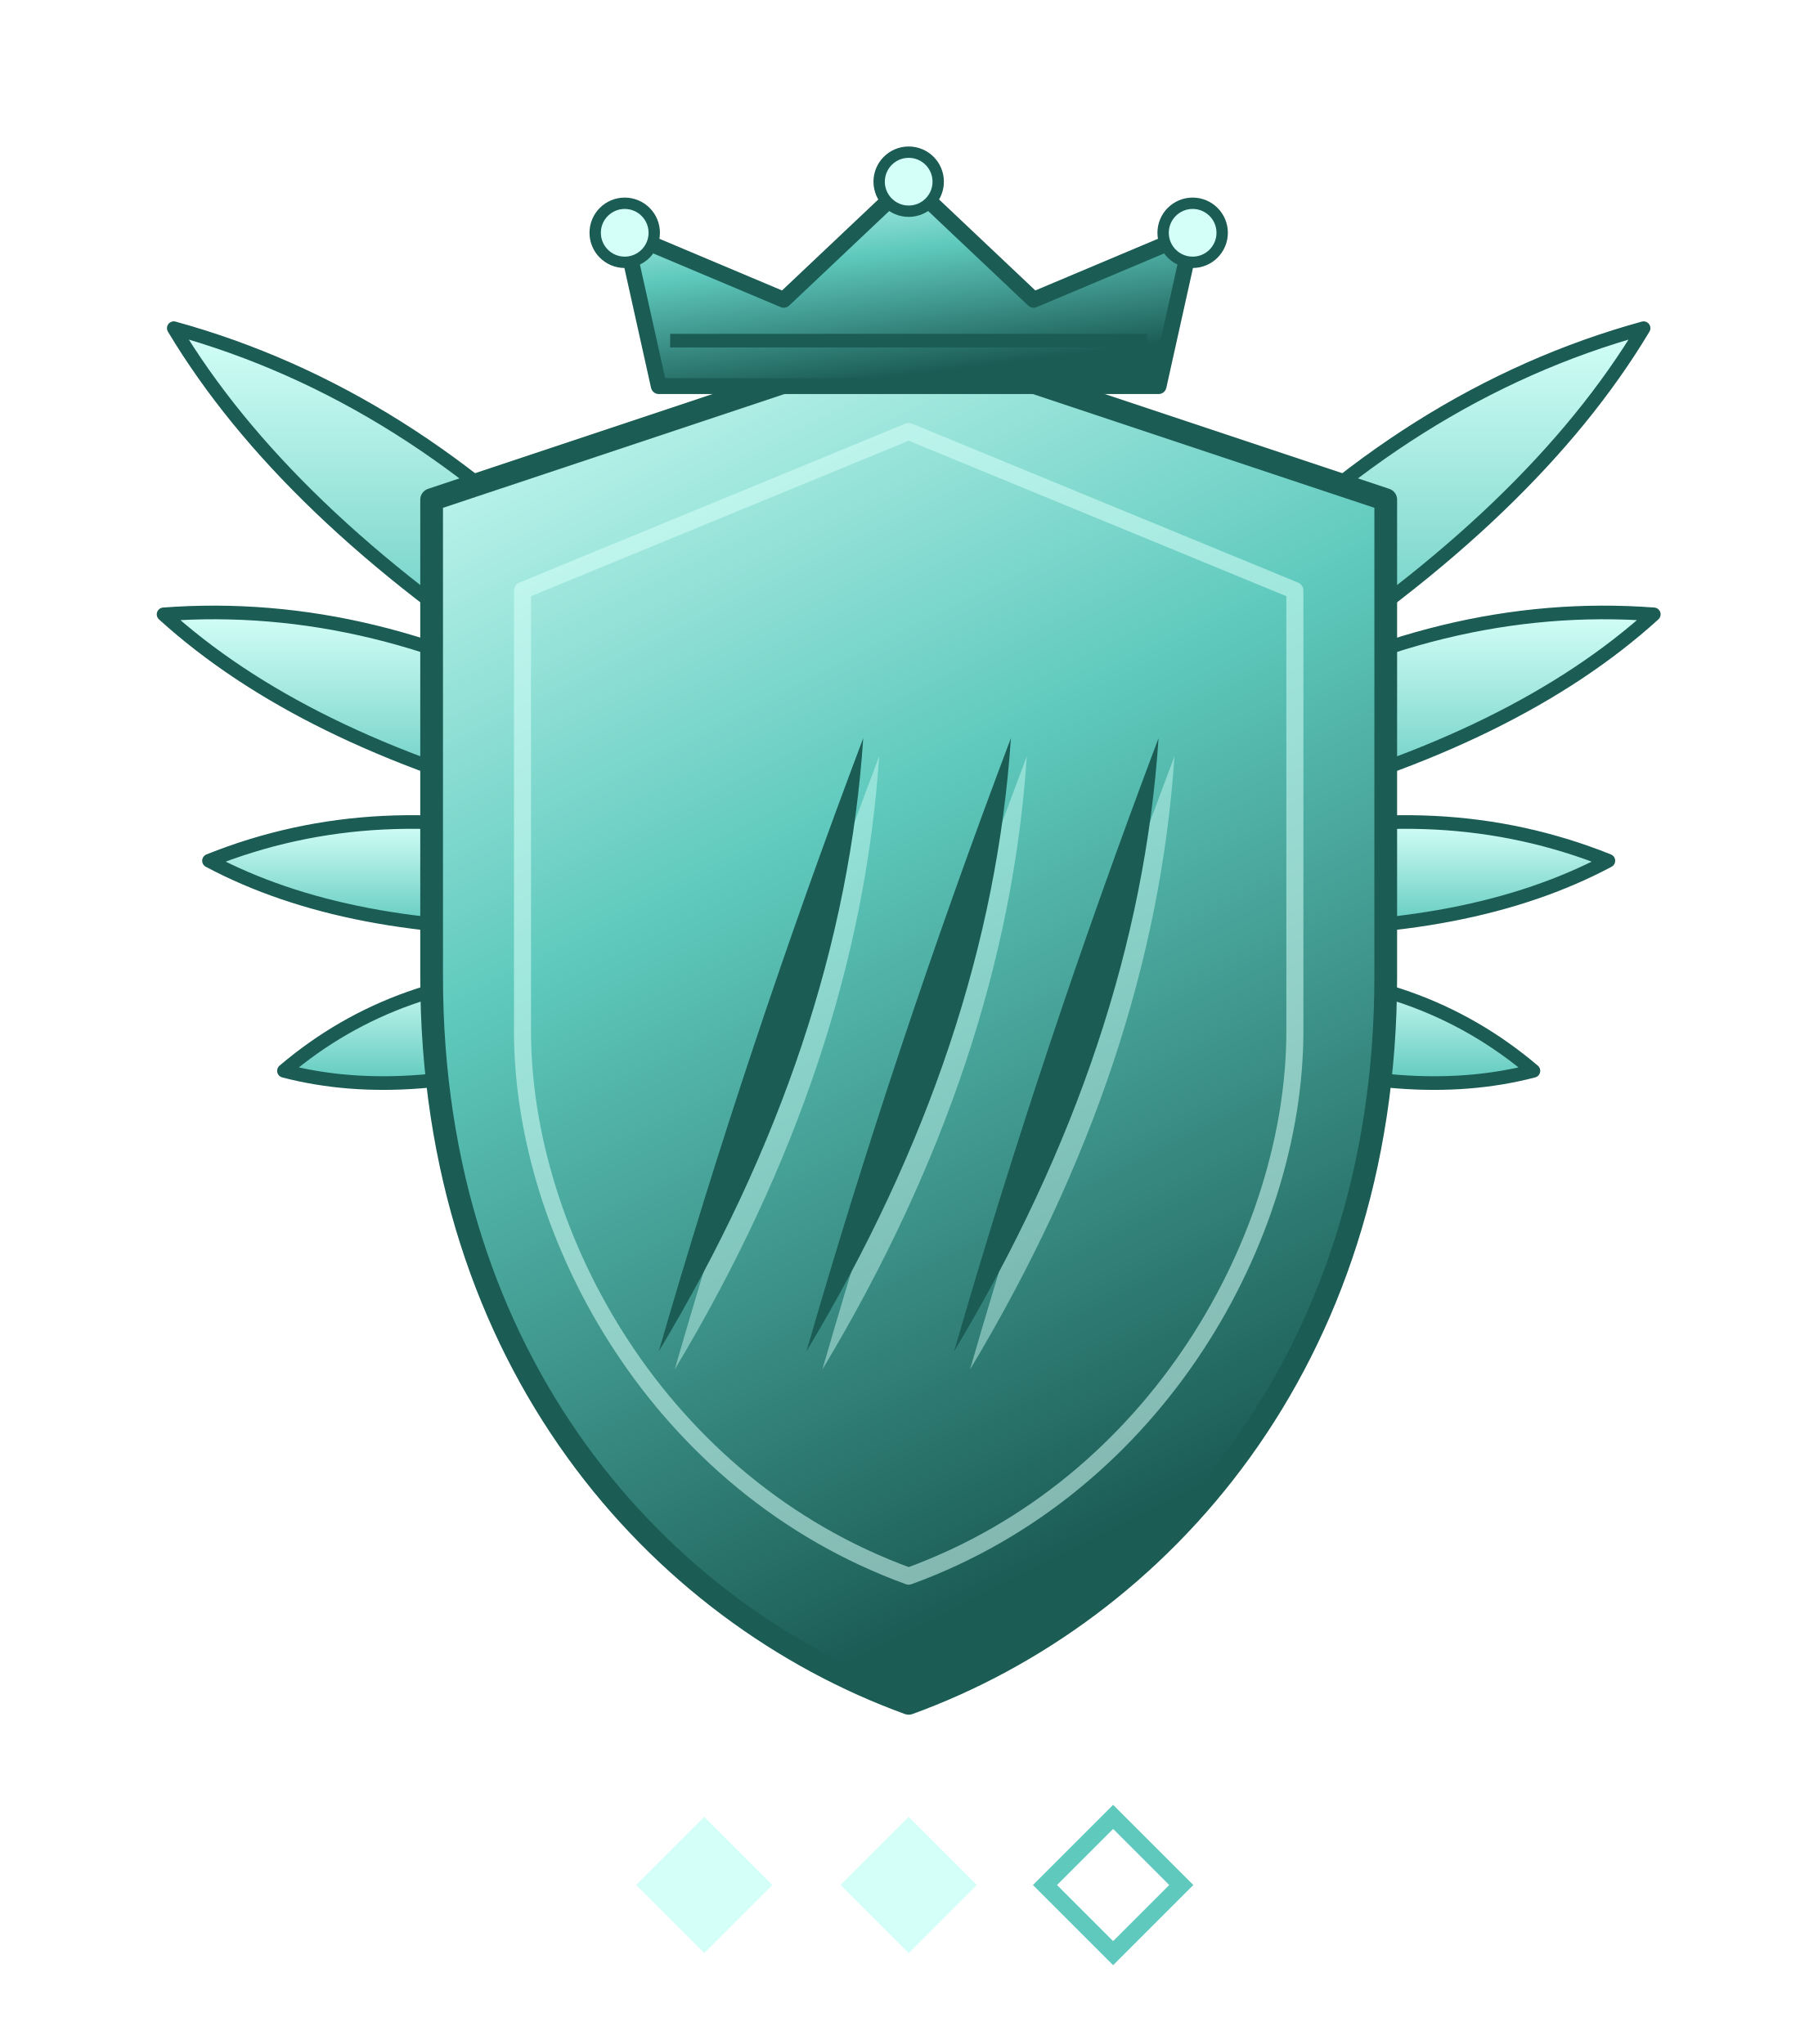
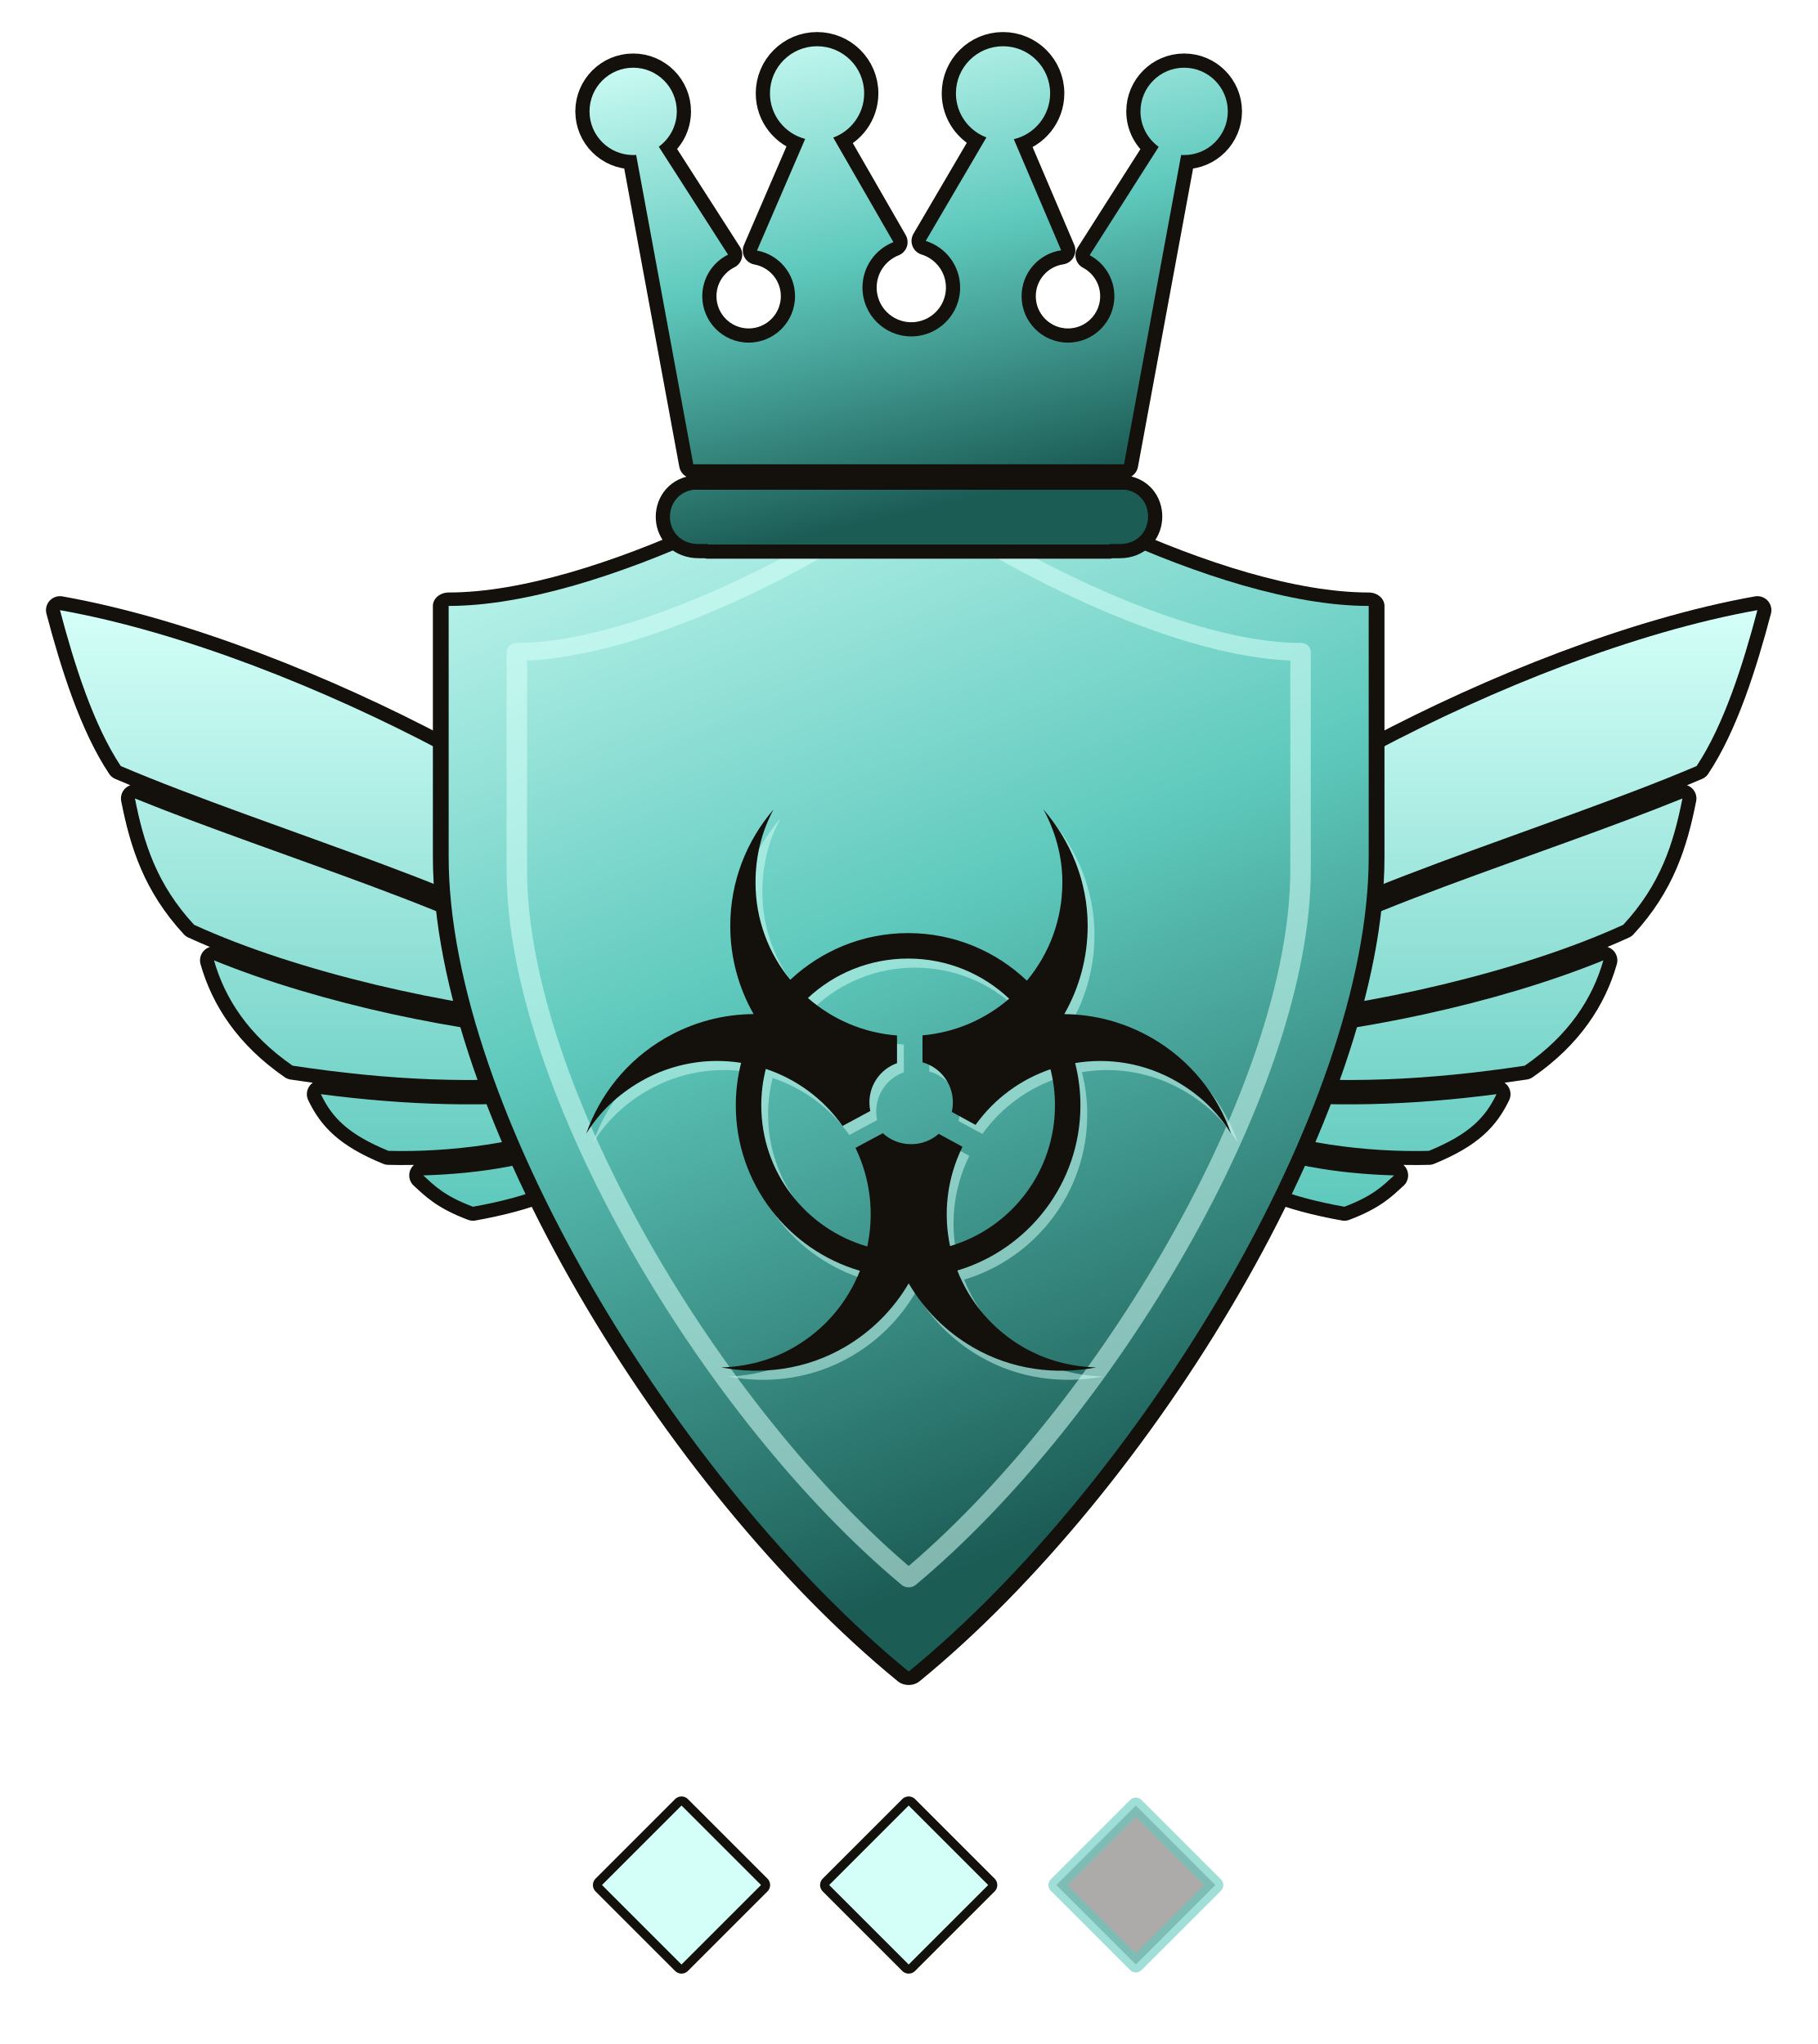
<svg xmlns="http://www.w3.org/2000/svg" viewBox="0 0 160 180" width="160" height="180" role="img" aria-label="Platinum II">
  <defs>
-     <linearGradient id="mplatinum1" x1="0" y1="0" x2="0.35" y2="1">
+     <linearGradient id="mplatinum1" x1="0" y1="0" x2="0.3" y2="1">
      <stop offset="0" stop-color="#d4fff8" />
-       <stop offset="0.45" stop-color="#5fc9bd" />
+       <stop offset="0.5" stop-color="#5fc9bd" />
      <stop offset="1" stop-color="#1b5c55" />
    </linearGradient>
    <linearGradient id="wplatinum1" x1="0" y1="0" x2="0" y2="1">
      <stop offset="0" stop-color="#d4fff8" />
      <stop offset="1" stop-color="#5fc9bd" />
    </linearGradient>
-     <radialGradient id="hplatinum1" cx="0.5" cy="0.48" r="0.5">
-       <stop offset="0.55" stop-color="#5fc9bd" stop-opacity="0.55" />
+     <radialGradient id="rplatinum1" cx="0.5" cy="0.5" r="0.5">
+       <stop offset="0.35" stop-color="#d4fff8" />
+       <stop offset="1" stop-color="#5fc9bd" />
+     </radialGradient>
+     <radialGradient id="hplatinum1" cx="0.5" cy="0.5" r="0.5">
+       <stop offset="0.2" stop-color="#5fc9bd" stop-opacity="0.6" />
      <stop offset="1" stop-color="#5fc9bd" stop-opacity="0" />
    </radialGradient>
  </defs>
-   <path d="M49.3 85.7 Q35 85.8 25 94.3 Q36.1 97.2 50.7 92.3 Z" fill="url(#wplatinum1)" stroke="#1b5c55" stroke-width="1.2" stroke-linejoin="round" />
-   <path d="M50.3 74.2 Q33.1 69.9 18.4 75.8 Q30.6 82.3 49.7 81.8 Z" fill="url(#wplatinum1)" stroke="#1b5c55" stroke-width="1.2" stroke-linejoin="round" />
-   <path d="M51.4 63.1 Q33 52.7 14.4 54.1 Q26.5 65.1 48.6 70.9 Z" fill="url(#wplatinum1)" stroke="#1b5c55" stroke-width="1.2" stroke-linejoin="round" />
-   <path d="M52.8 52.5 Q36 34.6 15.3 28.9 Q25 45.1 47.2 59.5 Z" fill="url(#wplatinum1)" stroke="#1b5c55" stroke-width="1.2" stroke-linejoin="round" />
-   <path d="M110.7 85.7 Q125 85.8 135 94.3 Q123.9 97.2 109.3 92.3 Z" fill="url(#wplatinum1)" stroke="#1b5c55" stroke-width="1.2" stroke-linejoin="round" />
-   <path d="M109.7 74.2 Q126.9 69.9 141.6 75.8 Q129.4 82.3 110.3 81.8 Z" fill="url(#wplatinum1)" stroke="#1b5c55" stroke-width="1.2" stroke-linejoin="round" />
-   <path d="M108.6 63.1 Q127 52.7 145.6 54.1 Q133.5 65.1 111.4 70.9 Z" fill="url(#wplatinum1)" stroke="#1b5c55" stroke-width="1.2" stroke-linejoin="round" />
-   <path d="M107.2 52.5 Q124 34.6 144.7 28.9 Q135 45.1 112.8 59.5 Z" fill="url(#wplatinum1)" stroke="#1b5c55" stroke-width="1.2" stroke-linejoin="round" />
-   <path d="M80 30 L122 44 V86 C122 120 102 142 80 150 C58 142 38 120 38 86 V44 Z" fill="url(#mplatinum1)" stroke="#1b5c55" stroke-width="2" stroke-linejoin="round" />
-   <path d="M80 38 L114 52 V90.8 C114 108.8 102 130.8 80 138.8 C58 130.8 46 108.8 46 90.8 V52 Z" fill="none" stroke="#d4fff8" stroke-opacity="0.55" stroke-width="1.5" stroke-linejoin="round" />
-   <polygon points="58,34 55,20.5 69,26.4 80,16 91,26.4 105,20.5 102,34" fill="url(#mplatinum1)" stroke="#1b5c55" stroke-width="1.4" stroke-linejoin="round" />
-   <line x1="59" y1="30" x2="101" y2="30" stroke="#1b5c55" stroke-width="1.2" />
-   <circle cx="55" cy="20.5" r="2.6" fill="#d4fff8" stroke="#1b5c55" stroke-width="1" />
-   <circle cx="80" cy="16" r="2.6" fill="#d4fff8" stroke="#1b5c55" stroke-width="1" />
-   <circle cx="105" cy="20.5" r="2.6" fill="#d4fff8" stroke="#1b5c55" stroke-width="1" />
-   <path d="M76 65 Q74.2 92 58 119 Q65.8 92 76 65 Z" fill="#d4fff8" fill-opacity="0.45" transform="translate(1.4 1.6)" />
-   <path d="M76 65 Q74.2 92 58 119 Q65.8 92 76 65 Z" fill="#1b5c55" />
-   <path d="M89 65 Q87.2 92 71 119 Q78.8 92 89 65 Z" fill="#d4fff8" fill-opacity="0.45" transform="translate(1.4 1.6)" />
-   <path d="M89 65 Q87.2 92 71 119 Q78.8 92 89 65 Z" fill="#1b5c55" />
-   <path d="M102 65 Q100.2 92 84 119 Q91.8 92 102 65 Z" fill="#d4fff8" fill-opacity="0.45" transform="translate(1.4 1.6)" />
-   <path d="M102 65 Q100.2 92 84 119 Q91.8 92 102 65 Z" fill="#1b5c55" />
-   <polygon points="62,160 68,166 62,172 56,166" fill="#d4fff8" />
-   <polygon points="80,160 86,166 80,172 74,166" fill="#d4fff8" />
-   <polygon points="98,160 104,166 98,172 92,166" fill="none" stroke="#5fc9bd" stroke-width="1.5" />
+   <path transform="translate(33 80) scale(-0.12 0.12) translate(-256 -256)" d="M487 37.1C396.4 53.23 292 95.28 207.5 140 163 163.6 124 187.8 95.39 209.2 81.08 220 69.36 230 60.93 238.6c-8.43 8.7-13.38 16.3-14.65 20.3-9.04 28.7-3.42 57.7 1.73 84.7 9.55 50.4-3.23 88.9-22.98 126.3 25.24-5.7 45.36-19.8 57-47 8.47-19.8 9.13-37 11.43-57.6 2.3-20.6 6.45-44.2 22.44-73.2l.2-.4.2-.4c8.8-12.6 26.2-22.2 50-33.4 23.7-11.2 53.6-23 86-35.1 63.8-23.8 137.2-48.7 190.1-71.3 20-30.1 34-74.24 44.6-114.4zm-55 138.2c-51.7 21-116.6 43.1-173.5 64.3-32.2 12-61.8 23.7-84.6 34.5-22.6 10.7-38.5 21.6-42.6 27.2-6.8 12.3-11.1 23.2-14 33.3 83.4-6.5 195.3-31.8 271.3-66.6 27.4-29.7 36.9-59.7 43.4-92.7zm-58 118.8c-79 32.2-182 53.3-260.8 58.6-.9 5-1.5 9.8-2 14.6-.4 3.5-.7 7.1-1.1 10.6 72.4 7.5 136.3 4 206.2-6.5 32.6-22.5 49.8-49.6 57.7-77.3zm-78.4 98.2c-62.3 8.1-121.6 10.2-187.6 3.4-.7 4.5-1.6 9-2.7 13.6 35.9 19.2 98.1 25.8 140.7 24.6 30.2-12.4 41.5-24.8 49.6-41.6zM99.78 426.7c-1.15 2.1-3.14 6.7-4.21 8.9 14.03 20.2 48.73 32.2 88.43 39.3 21.2-8 28.3-15.5 36.5-23-39.7-1.1-86.7-7.7-120.7-25.2z" fill="url(#wplatinum1)" stroke="#14100c" stroke-width="20.53" stroke-linejoin="round" paint-order="stroke" />
+   <path transform="translate(127 80) scale(0.12 0.12) translate(-256 -256)" d="M487 37.1C396.4 53.23 292 95.28 207.5 140 163 163.6 124 187.8 95.39 209.2 81.08 220 69.36 230 60.93 238.6c-8.43 8.7-13.38 16.3-14.65 20.3-9.04 28.7-3.42 57.7 1.73 84.7 9.55 50.4-3.23 88.9-22.98 126.3 25.24-5.7 45.36-19.8 57-47 8.47-19.8 9.13-37 11.43-57.6 2.3-20.6 6.45-44.2 22.44-73.2l.2-.4.2-.4c8.8-12.6 26.2-22.2 50-33.4 23.7-11.2 53.6-23 86-35.1 63.8-23.8 137.2-48.7 190.1-71.3 20-30.1 34-74.24 44.6-114.4zm-55 138.2c-51.7 21-116.6 43.1-173.5 64.3-32.2 12-61.8 23.7-84.6 34.5-22.6 10.7-38.5 21.6-42.6 27.2-6.8 12.3-11.1 23.2-14 33.3 83.4-6.5 195.3-31.8 271.3-66.6 27.4-29.7 36.9-59.7 43.4-92.7zm-58 118.8c-79 32.2-182 53.3-260.8 58.6-.9 5-1.5 9.8-2 14.6-.4 3.5-.7 7.1-1.1 10.6 72.4 7.5 136.3 4 206.2-6.5 32.6-22.5 49.8-49.6 57.7-77.3zm-78.4 98.2c-62.3 8.1-121.6 10.2-187.6 3.4-.7 4.5-1.6 9-2.7 13.6 35.9 19.2 98.1 25.8 140.7 24.6 30.2-12.4 41.5-24.8 49.6-41.6zM99.78 426.7c-1.15 2.1-3.14 6.7-4.21 8.9 14.03 20.2 48.73 32.2 88.43 39.3 21.2-8 28.3-15.5 36.5-23-39.7-1.1-86.7-7.7-120.7-25.2z" fill="url(#wplatinum1)" stroke="#14100c" stroke-width="20.53" stroke-linejoin="round" paint-order="stroke" />
+   <path transform="translate(80 92) scale(0.27 0.23) translate(-256 -256)" d="M256 16c25 24 100 72 150 72v96c0 96-75 240-150 312-75-72-150-216-150-312V88c50 0 125-48 150-72z" fill="url(#mplatinum1)" stroke="#14100c" stroke-width="10.29" stroke-linejoin="round" paint-order="stroke" />
+   <path transform="translate(80 91) scale(0.23 0.2) translate(-256 -256)" d="M256 16c25 24 100 72 150 72v96c0 96-75 240-150 312-75-72-150-216-150-312V88c50 0 125-48 150-72z" fill="none" stroke="#d4fff8" stroke-opacity="0.55" stroke-width="7.84" stroke-linejoin="round" paint-order="stroke" />
+   <path transform="translate(80.6 96.8) scale(0.12 0.12) translate(-257.15 -247.65)" d="M158.03 41.656c-19.755 22.934-31.78 52.76-31.78 85.406 0 23.544 6.228 45.667 17.125 64.782-22.02.108-44.312 5.78-64.72 17.562-28.266 16.32-48.113 41.64-58.093 70.22 9.484-15.492 23.012-28.562 39.844-38.282 23.238-13.417 49.246-17.604 73.813-13.72-2.547 9.988-3.907 20.45-3.907 31.22 0 57.436 38.516 106.03 91.062 121.375-9.005 22.822-25.49 42.892-48.406 56.124-16.838 9.722-35.253 14.313-53.407 14.78 29.763 5.674 61.89 1.723 90.187-14.624 20.317-11.732 36.307-28.117 47.406-47.03 11.1 18.922 27.08 35.325 47.406 47.06 28.296 16.35 60.422 20.268 90.188 14.595-18.163-.466-36.574-5.03-53.406-14.75-22.99-13.275-39.514-33.43-48.5-56.344 52.175-15.572 90.312-64.01 90.312-121.186 0-10.714-1.356-21.122-3.875-31.063 24.812-4.113 51.127.025 74.626 13.595 16.832 9.725 30.362 22.788 39.844 38.28-9.978-28.58-29.826-53.896-58.094-70.217-20.29-11.718-42.444-17.393-64.344-17.563 10.906-19.12 17.157-41.258 17.157-64.813 0-32.68-12.678-62.462-32.47-85.406 8.668 15.962 13.906 34.184 13.906 53.625 0 27.412-9.775 52.516-26.03 72.032-22.69-21.61-53.39-34.906-87.126-34.906-33.412 0-63.84 13.036-86.47 34.28-15.94-19.424-25.5-44.29-25.5-71.405 0-19.44 4.58-37.662 13.25-53.624zm98.72 109.438c28.748 0 54.833 11.19 74.125 29.47-17.373 14.994-39.375 24.76-63.594 26.874v19.812c12.912 3.6 22.283 15.35 22.283 29.47 0 2.39-.272 4.708-.782 6.936l17.44 9.5c14.018-19.577 33.415-33.477 54.967-40.844 2.14 8.485 3.282 17.372 3.282 26.532 0 48.918-32.41 90.075-76.97 103.28-5.058-23.923-2.37-49.563 9.125-72.905l-17.438-9.5c-5.385 4.726-12.45 7.592-20.25 7.592-8.056 0-15.342-3.05-20.78-8.062l-20.032 10.78c11.2 23.207 13.728 48.628 8.656 72.345-44.973-12.95-77.78-54.324-77.78-103.53 0-9.25 1.163-18.223 3.344-26.783 22.14 7.39 42.055 21.663 56.28 41.875l20.345-10.968c-.414-2.02-.626-4.103-.626-6.25 0-13.38 8.396-24.635 20.25-28.845V207.53c-24.962-1.917-47.63-11.958-65.375-27.5 19.238-17.95 45.074-28.936 73.53-28.936z" fill="#d4fff8" fill-opacity="0.5" />
+   <path transform="translate(80 96) scale(0.12 0.12) translate(-257.15 -247.65)" d="M158.03 41.656c-19.755 22.934-31.78 52.76-31.78 85.406 0 23.544 6.228 45.667 17.125 64.782-22.02.108-44.312 5.78-64.72 17.562-28.266 16.32-48.113 41.64-58.093 70.22 9.484-15.492 23.012-28.562 39.844-38.282 23.238-13.417 49.246-17.604 73.813-13.72-2.547 9.988-3.907 20.45-3.907 31.22 0 57.436 38.516 106.03 91.062 121.375-9.005 22.822-25.49 42.892-48.406 56.124-16.838 9.722-35.253 14.313-53.407 14.78 29.763 5.674 61.89 1.723 90.187-14.624 20.317-11.732 36.307-28.117 47.406-47.03 11.1 18.922 27.08 35.325 47.406 47.06 28.296 16.35 60.422 20.268 90.188 14.595-18.163-.466-36.574-5.03-53.406-14.75-22.99-13.275-39.514-33.43-48.5-56.344 52.175-15.572 90.312-64.01 90.312-121.186 0-10.714-1.356-21.122-3.875-31.063 24.812-4.113 51.127.025 74.626 13.595 16.832 9.725 30.362 22.788 39.844 38.28-9.978-28.58-29.826-53.896-58.094-70.217-20.29-11.718-42.444-17.393-64.344-17.563 10.906-19.12 17.157-41.258 17.157-64.813 0-32.68-12.678-62.462-32.47-85.406 8.668 15.962 13.906 34.184 13.906 53.625 0 27.412-9.775 52.516-26.03 72.032-22.69-21.61-53.39-34.906-87.126-34.906-33.412 0-63.84 13.036-86.47 34.28-15.94-19.424-25.5-44.29-25.5-71.405 0-19.44 4.58-37.662 13.25-53.624zm98.72 109.438c28.748 0 54.833 11.19 74.125 29.47-17.373 14.994-39.375 24.76-63.594 26.874v19.812c12.912 3.6 22.283 15.35 22.283 29.47 0 2.39-.272 4.708-.782 6.936l17.44 9.5c14.018-19.577 33.415-33.477 54.967-40.844 2.14 8.485 3.282 17.372 3.282 26.532 0 48.918-32.41 90.075-76.97 103.28-5.058-23.923-2.37-49.563 9.125-72.905l-17.438-9.5c-5.385 4.726-12.45 7.592-20.25 7.592-8.056 0-15.342-3.05-20.78-8.062l-20.032 10.78c11.2 23.207 13.728 48.628 8.656 72.345-44.973-12.95-77.78-54.324-77.78-103.53 0-9.25 1.163-18.223 3.344-26.783 22.14 7.39 42.055 21.663 56.28 41.875l20.345-10.968c-.414-2.02-.626-4.103-.626-6.25 0-13.38 8.396-24.635 20.25-28.845V207.53c-24.962-1.917-47.63-11.958-65.375-27.5 19.238-17.95 45.074-28.936 73.53-28.936z" fill="#14100c" />
+   <path transform="translate(80 26) scale(0.12 0.12) translate(-255.5 -242.2)" d="M188.28 59.47c-19.086 0-34.56 15.468-34.56 34.56 0 16.077 10.983 29.57 25.843 33.44l-35.344 81.936c15.877 2.885 27.905 16.784 27.905 33.5 0 18.806-15.23 34.063-34.03 34.063-18.802 0-34.032-15.258-34.032-34.064 0-13.37 7.703-24.924 18.906-30.5l-50.814-79.22c8.007-5.82 13.22-15.24 13.22-25.905 0-17.693-14.314-32.06-32-32.06-17.688 0-32.032 14.37-32.032 32.06 0 17.693 14.344 32.032 32.03 32.032.734 0 1.468-.014 2.188-.062l41.907 227h316l41.936-227c.72.048 1.455.063 2.188.063 17.686 0 32.03-14.34 32.03-32.032 0-17.693-14.344-32.06-32.03-32.06-17.687 0-32.03 14.37-32.03 32.06-.002 10.723 5.286 20.187 13.373 26l-50.656 79.532c10.778 5.72 18.126 17.04 18.126 30.094 0 18.806-15.23 34.063-34.03 34.063s-34.032-15.258-34.032-34.064c0-17.11 12.602-31.267 29.03-33.687l-34.75-81.532c15.275-3.577 26.657-17.287 26.657-33.657 0-19.094-15.474-34.56-34.56-34.56-19.09 0-34.564 15.468-34.564 34.56 0 14.798 9.308 27.415 22.375 32.345L268 202.345c14.62 4.52 25.25 18.112 25.25 34.218 0 19.796-16.053 35.843-35.844 35.843-19.79 0-35.812-16.047-35.812-35.844 0-15.158 9.403-28.102 22.687-33.343l-44.124-76.72c13.234-4.845 22.688-17.552 22.688-32.47 0-19.094-15.475-34.56-34.563-34.56zM97.438 384.936c-23.978 3.763-22.86 39.844 4.188 39.844h6.656l.064.345h294.28l.063-.344h7.625c26.034 0 27.88-35.928 4.313-39.842H97.437z" fill="url(#mplatinum1)" stroke="#14100c" stroke-width="20.83" stroke-linejoin="round" paint-order="stroke" />
+   <path d="M60 159 L67 166 L60 173 L53 166 Z" fill="#d4fff8" stroke="#14100c" stroke-width="1.6" stroke-linejoin="round" paint-order="stroke" />
+   <path d="M80 159 L87 166 L80 173 L73 166 Z" fill="#d4fff8" stroke="#14100c" stroke-width="1.6" stroke-linejoin="round" paint-order="stroke" />
+   <path d="M100 159 L107 166 L100 173 L93 166 Z" fill="#14100c" fill-opacity="0.35" stroke="#5fc9bd" stroke-opacity="0.6" stroke-width="1.4" stroke-linejoin="round" />
</svg>
